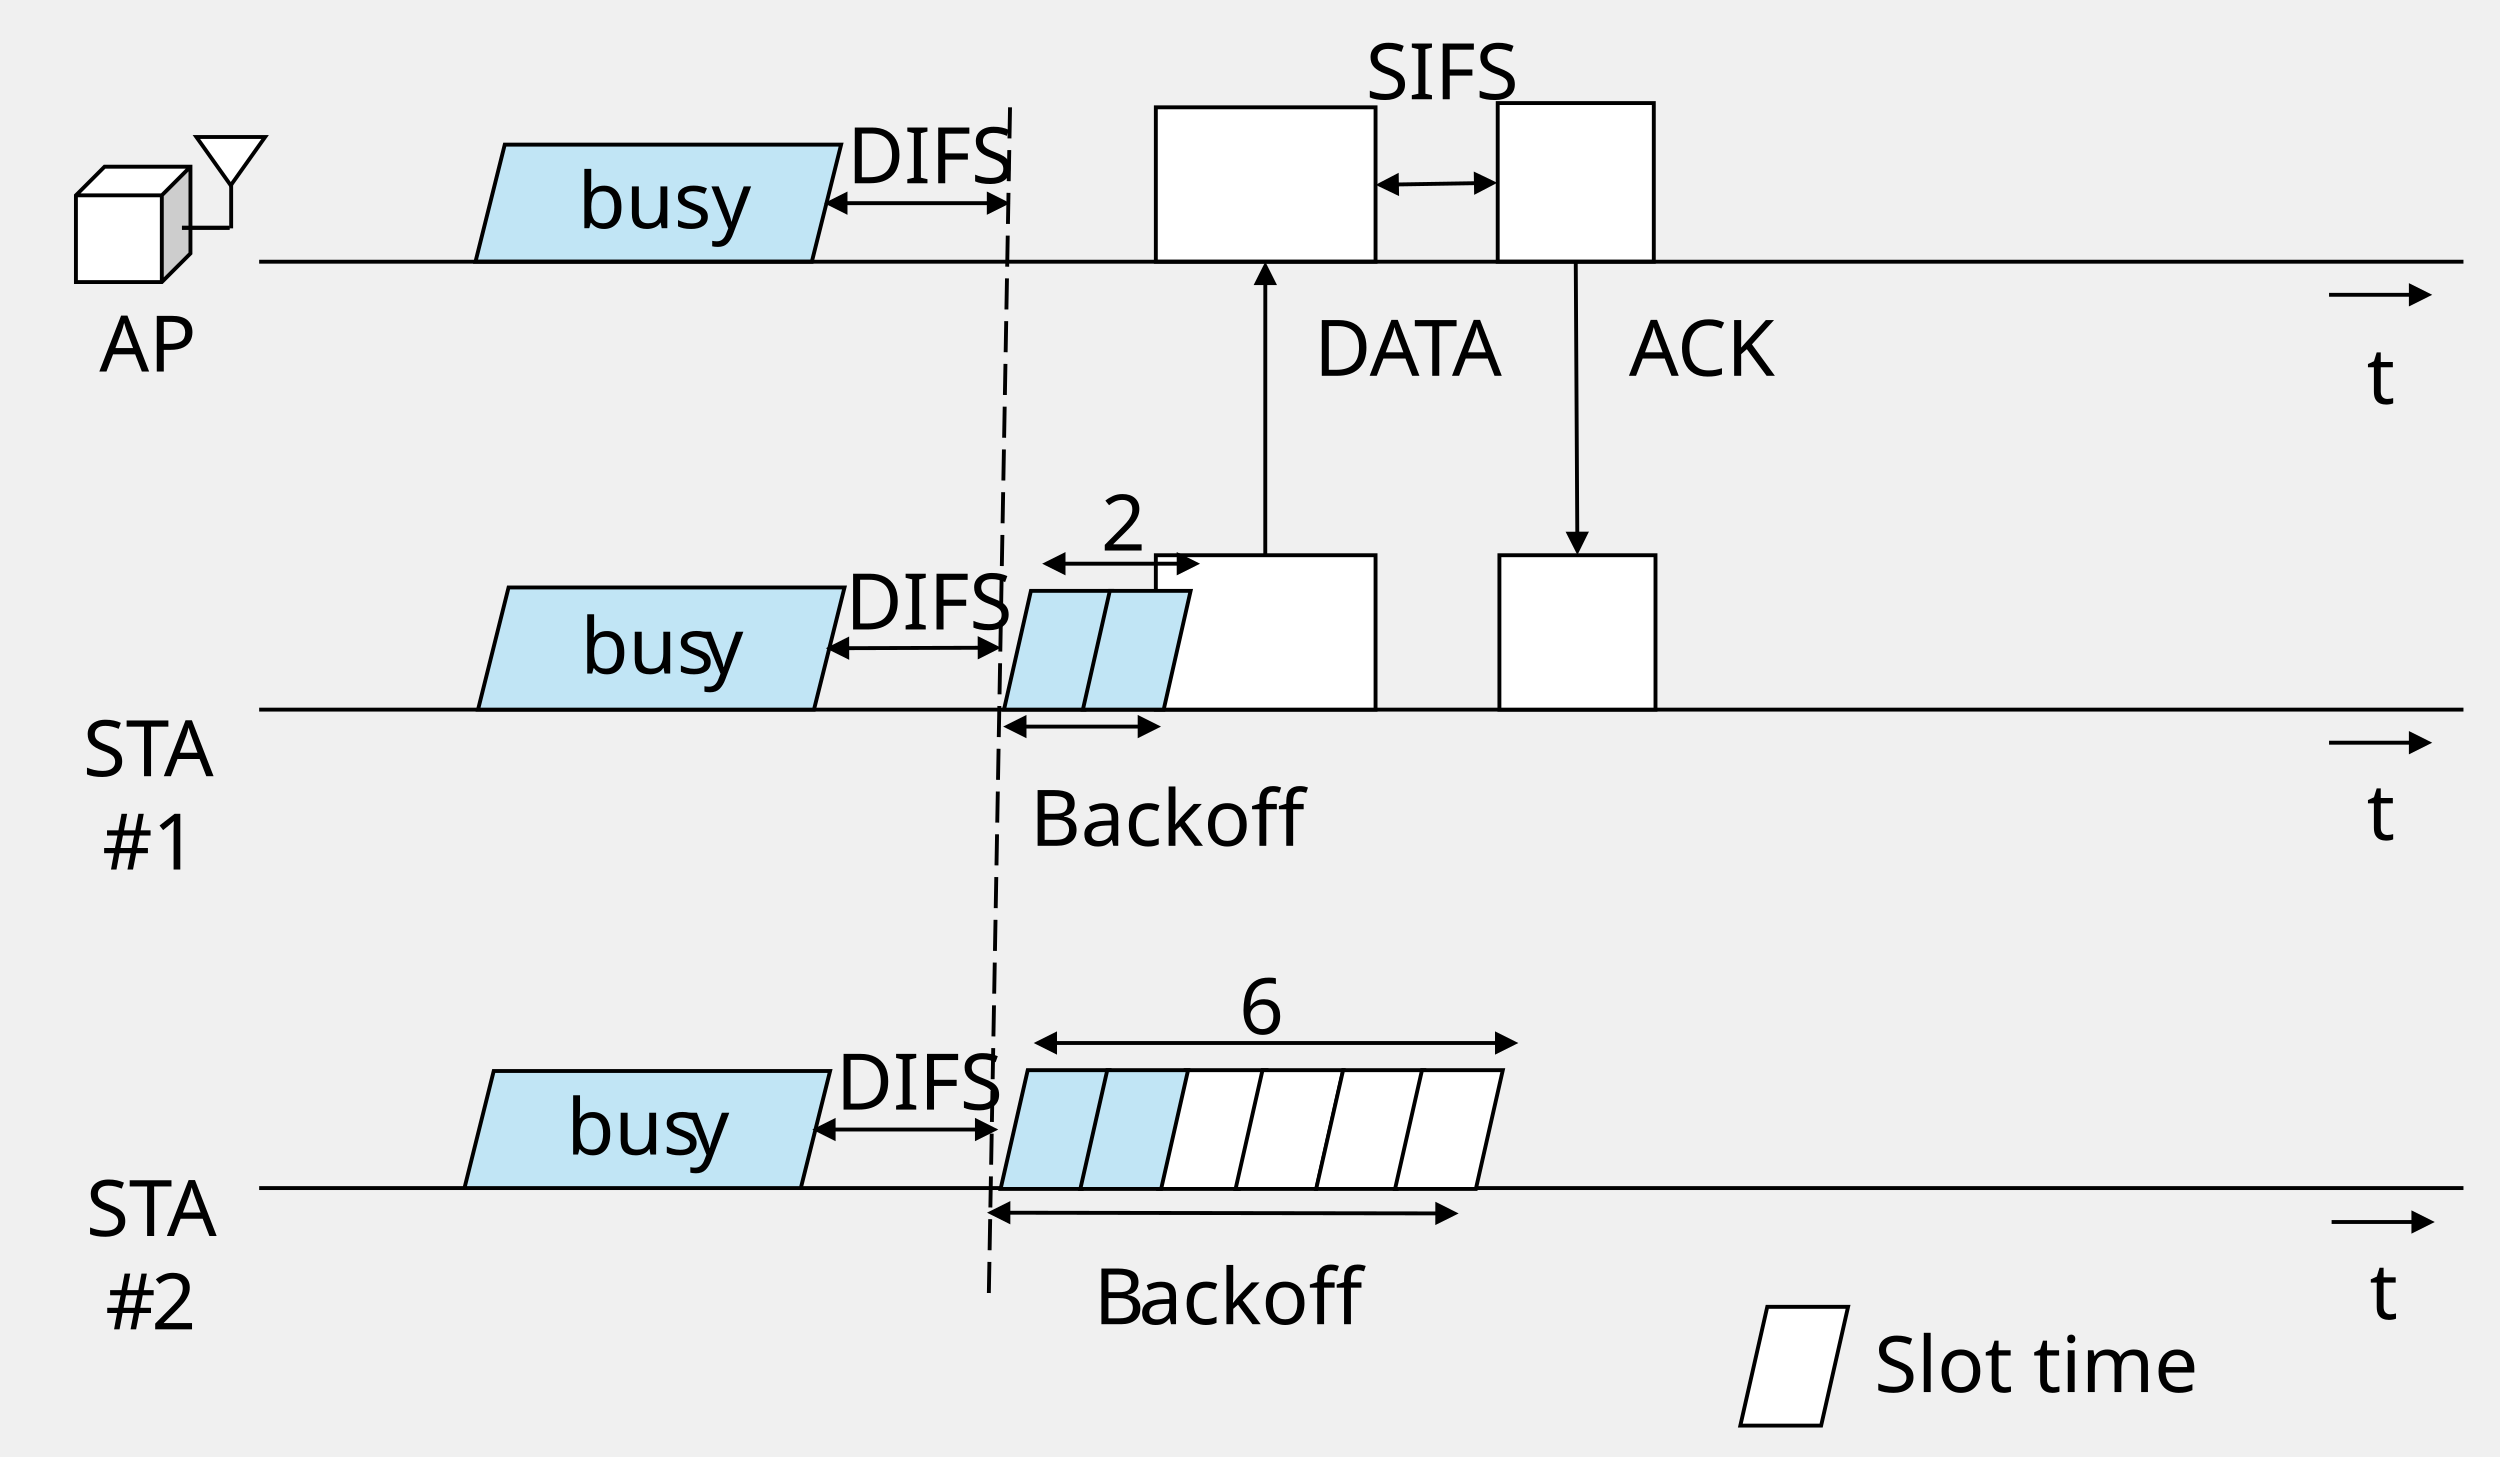
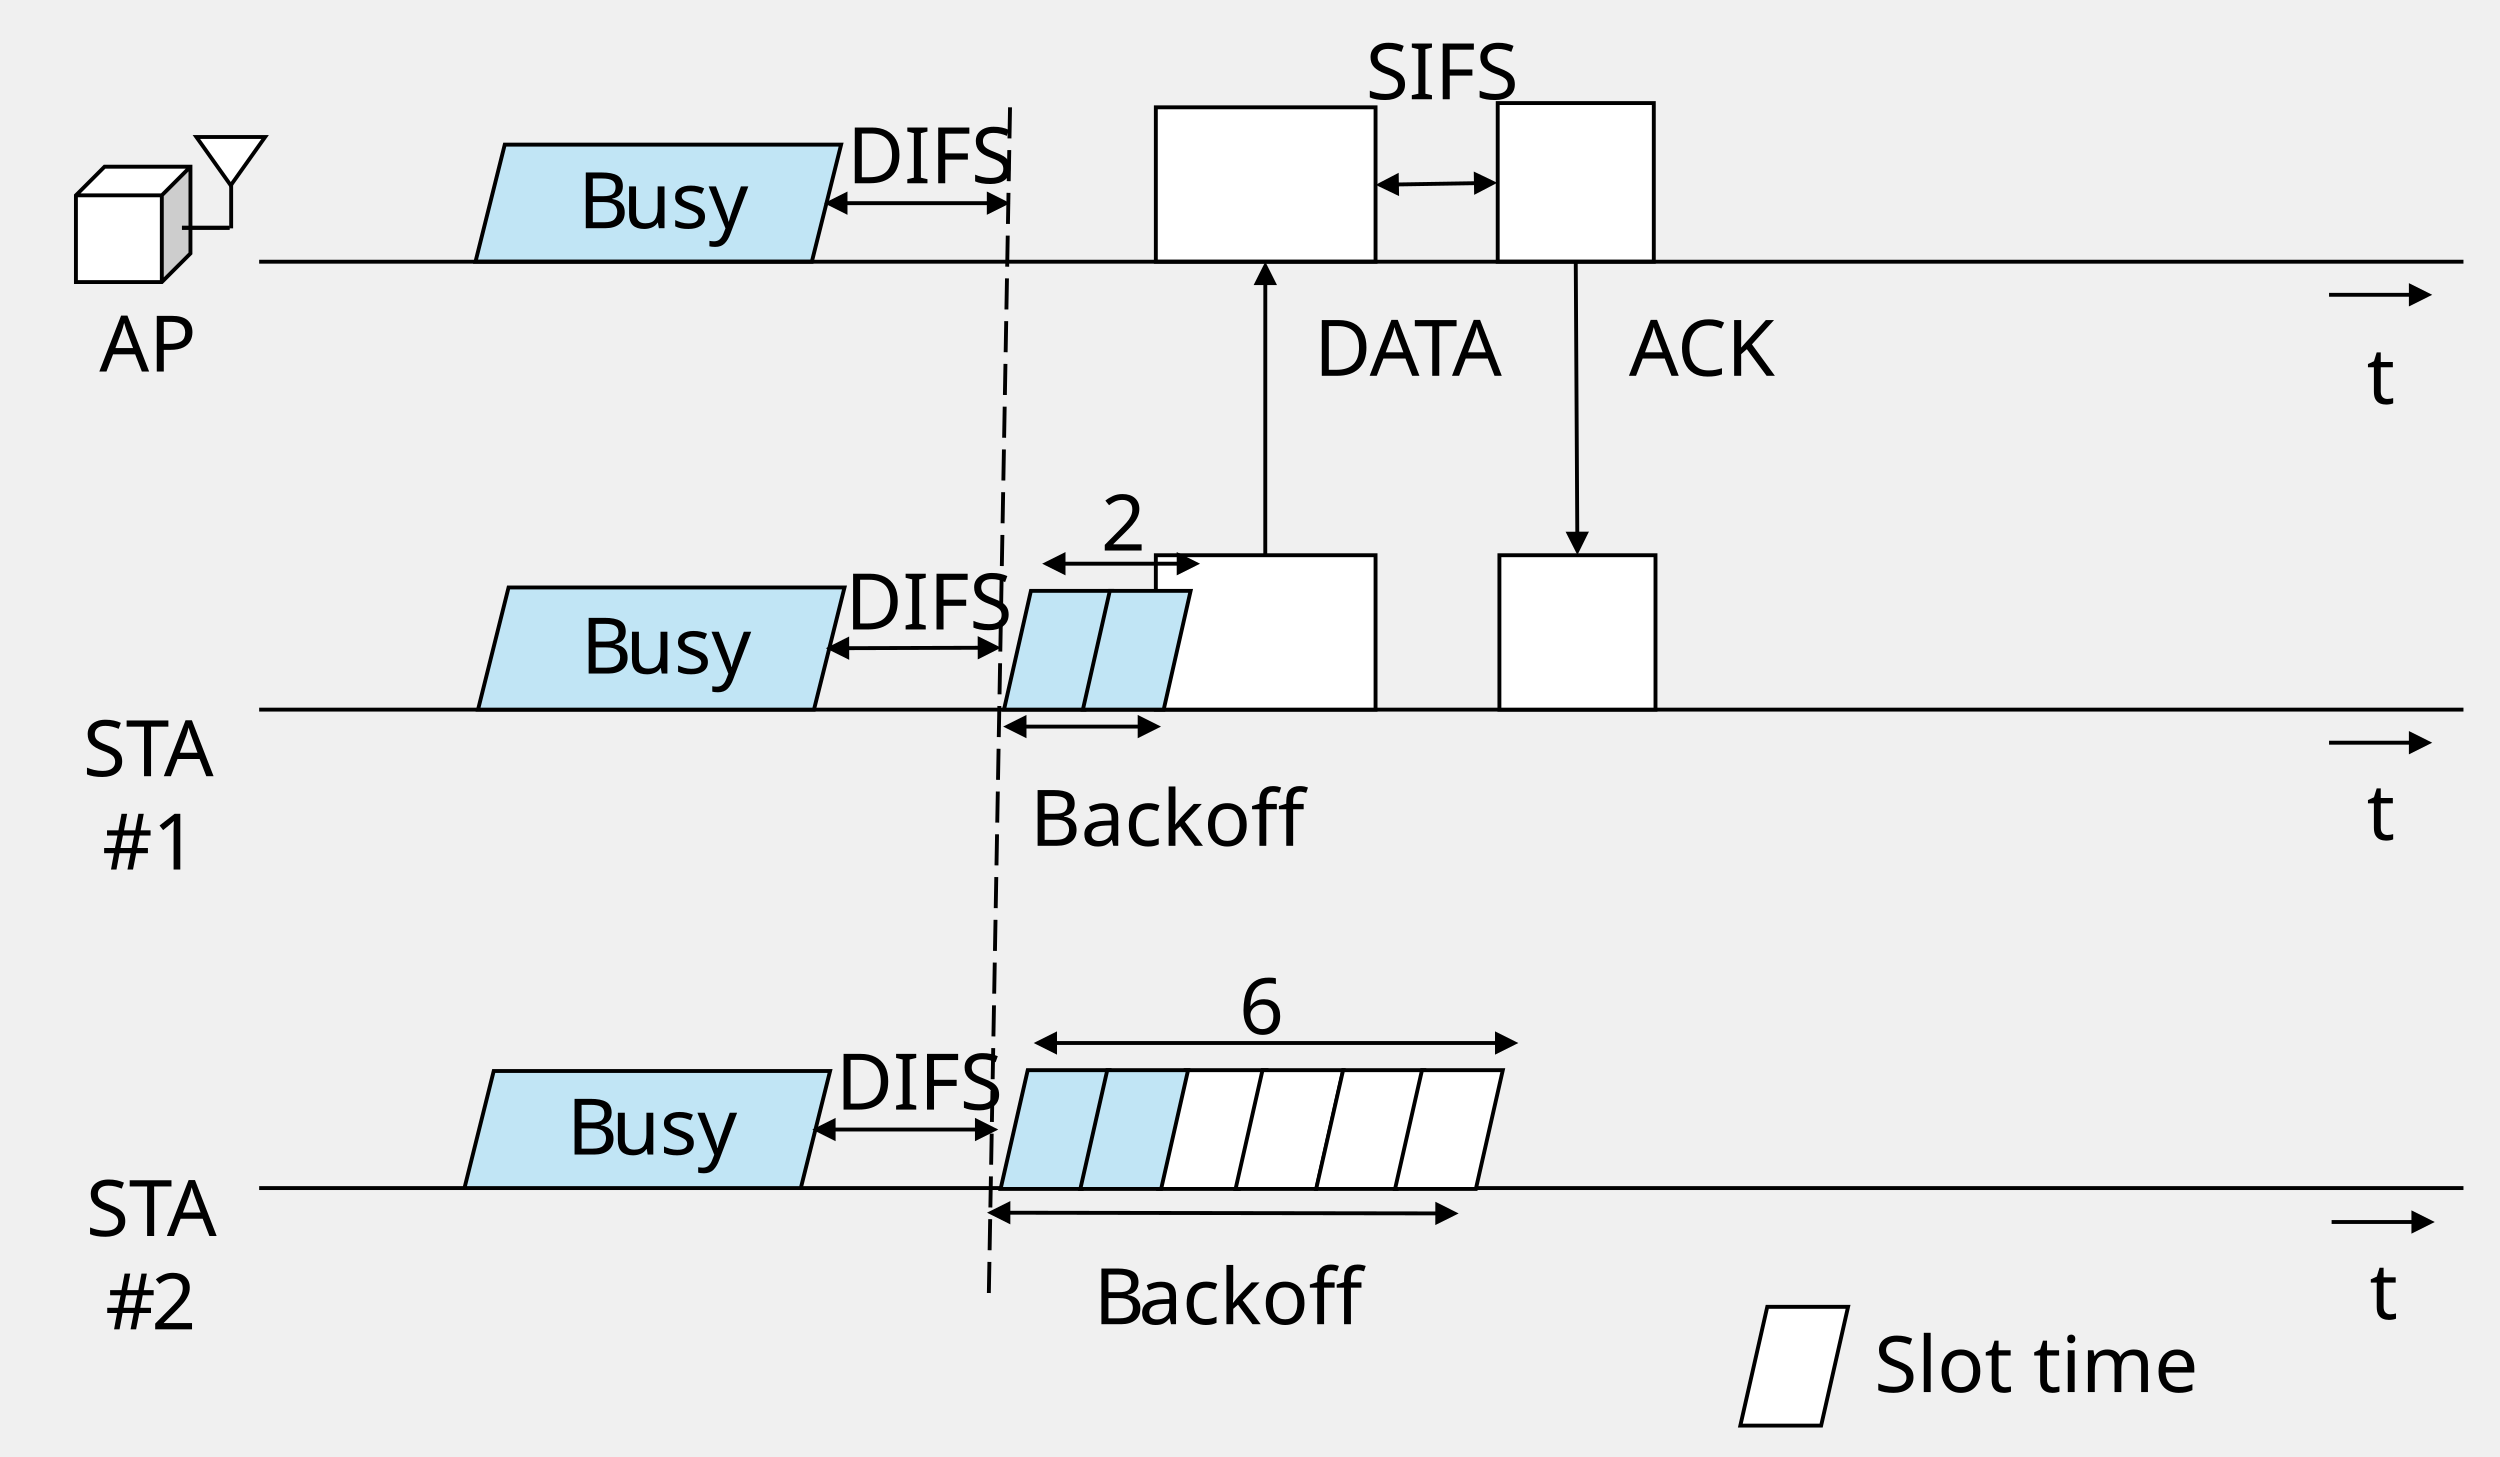
<svg xmlns="http://www.w3.org/2000/svg" width="2947" height="1717" xml:space="preserve" overflow="hidden">
  <g transform="translate(-880 -286)">
    <text font-family="Segoe UI,Segoe UI_MSFontService,sans-serif" font-weight="400" font-size="92" transform="matrix(1 0 0 1 977.834 1201)">STA</text>
    <text font-family="Segoe UI,Segoe UI_MSFontService,sans-serif" font-weight="400" font-size="92" transform="matrix(1 0 0 1 1000.45 1311)">#1</text>
    <text font-family="Segoe UI,Segoe UI_MSFontService,sans-serif" font-weight="400" font-size="92" transform="matrix(1 0 0 1 981.474 1743)">STA</text>
    <text font-family="Segoe UI,Segoe UI_MSFontService,sans-serif" font-weight="400" font-size="92" transform="matrix(1 0 0 1 1004.09 1853)">#</text>
    <text font-family="Segoe UI,Segoe UI_MSFontService,sans-serif" font-weight="400" font-size="92" transform="matrix(1 0 0 1 1058.52 1853)">2</text>
    <rect x="969.5" y="516.25" width="101.25" height="102.25" fill="#FFFFFF" />
    <path d="M1070.75 516.25 1104.5 482.5 1104.5 584.75 1070.75 618.5Z" fill="#CDCDCD" fill-rule="evenodd" />
    <path d="M969.5 516.25 1003.25 482.5 1104.5 482.5 1070.75 516.25Z" fill="#FFFFFF" fill-rule="evenodd" />
    <path d="M969.5 516.25 1003.25 482.5 1104.5 482.5 1104.5 584.75 1070.75 618.5 969.5 618.5ZM969.5 516.25 1070.75 516.25 1104.5 482.5M1070.75 516.25 1070.75 618.5" stroke="#000000" stroke-width="4.583" stroke-miterlimit="8" fill="none" fill-rule="evenodd" />
    <path d="M0 0 56.058 0" stroke="#000000" stroke-width="4.583" stroke-miterlimit="8" fill="none" fill-rule="evenodd" transform="matrix(-1 0 0 1 1150.56 554.5)" />
    <path d="M0 57 40.5 0 81 57Z" stroke="#000000" stroke-width="4.583" stroke-miterlimit="8" fill="#FFFFFF" fill-rule="evenodd" transform="matrix(1 0 0 -1 1111.5 504.5)" />
    <path d="M0 0 56.058 0" stroke="#000000" stroke-width="4.583" stroke-miterlimit="8" fill="none" fill-rule="evenodd" transform="matrix(-1 0 0 1 1150.56 554.5)" />
    <rect x="2645.5" y="407.5" width="184" height="187" stroke="#000000" stroke-width="4.583" stroke-miterlimit="8" fill="#FFFFFF" />
    <path d="M1185.5 1122.5 3783.93 1122.5" stroke="#000000" stroke-width="4.583" stroke-miterlimit="8" fill="none" fill-rule="evenodd" />
    <rect x="2647.5" y="940.5" width="184" height="182" stroke="#000000" stroke-width="4.583" stroke-miterlimit="8" fill="#FFFFFF" />
    <path d="M3625.5 1159.21 3724.19 1159.21 3724.19 1163.79 3625.5 1163.79ZM3719.6 1147.75 3747.1 1161.5 3719.6 1175.25Z" />
    <path d="M1185.5 1686.5 3783.93 1686.5" stroke="#000000" stroke-width="4.583" stroke-miterlimit="8" fill="none" fill-rule="evenodd" />
    <text font-family="Segoe UI,Segoe UI_MSFontService,sans-serif" font-weight="400" font-size="92" transform="matrix(1 0 0 1 3669.88 1276)">t</text>
    <path d="M3628.5 1724.21 3727.19 1724.21 3727.19 1728.79 3628.5 1728.79ZM3722.6 1712.75 3750.1 1726.5 3722.6 1740.25Z" />
    <text font-family="Segoe UI,Segoe UI_MSFontService,sans-serif" font-weight="400" font-size="92" transform="matrix(1 0 0 1 3673.23 1841)">t</text>
    <path d="M2739.79 594.487 2741.61 917.33 2737.03 917.356 2735.21 594.513ZM2753.04 912.682 2739.45 940.259 2725.54 912.837Z" />
    <path d="M1440.5 594.5 1475 456.5 1871.5 456.5 1837 594.5Z" stroke="#000000" stroke-width="4.583" stroke-miterlimit="8" fill="#C1E5F5" fill-rule="evenodd" />
-     <text font-family="Segoe UI,Segoe UI_MSFontService,sans-serif" font-weight="400" font-size="92" transform="matrix(1 0 0 1 1561.02 555)">busy</text>
+     <text font-family="Segoe UI,Segoe UI_MSFontService,sans-serif" font-weight="400" font-size="92" transform="matrix(1 0 0 1 1561.6 555)">B</text>
+     <text font-family="Segoe UI,Segoe UI_MSFontService,sans-serif" font-weight="400" font-size="92" transform="matrix(1 0 0 1 1614.3 555)">usy</text>
    <path d="M1874.42 523.208 2047.86 523.209 2047.86 527.792 1874.42 527.792ZM1879 539.25 1851.5 525.5 1879 511.75ZM2043.28 511.75 2070.78 525.5 2043.28 539.25Z" />
    <rect x="2242.5" y="412.5" width="259" height="182" stroke="#000000" stroke-width="4.583" stroke-miterlimit="8" fill="#FFFFFF" />
    <path d="M22.951-1.912 120.63-0.297 120.554 4.286 22.876 2.67ZM27.269 14.203 0 0 27.724-13.293ZM116.236-11.829 143.505 2.374 115.782 15.667Z" transform="matrix(1 0 0 -1 2501.5 503.874)" />
    <text font-family="Segoe UI,Segoe UI_MSFontService,sans-serif" font-weight="400" font-size="92" transform="matrix(1 0 0 1 1878.69 502)">DIFS</text>
    <rect x="2242.5" y="940.5" width="259" height="182" stroke="#000000" stroke-width="4.583" stroke-miterlimit="8" fill="#FFFFFF" />
    <path d="M2063.5 1122.5 2095.25 982.5 2190.5 982.5 2158.75 1122.5Z" stroke="#000000" stroke-width="4.583" stroke-miterlimit="8" fill="#C1E5F5" fill-rule="evenodd" />
    <path d="M1443.5 1122.5 1479.5 978.5 1875.5 978.5 1839.5 1122.5Z" stroke="#000000" stroke-width="4.583" stroke-miterlimit="8" fill="#C1E5F5" fill-rule="evenodd" />
-     <text font-family="Segoe UI,Segoe UI_MSFontService,sans-serif" font-weight="400" font-size="92" transform="matrix(1 0 0 1 1564.41 1080)">bus</text>
-     <text font-family="Segoe UI,Segoe UI_MSFontService,sans-serif" font-weight="400" font-size="92" transform="matrix(1 0 0 1 1709.36 1080)">y</text>
+     <text font-family="Segoe UI,Segoe UI_MSFontService,sans-serif" font-weight="400" font-size="92" transform="matrix(1 0 0 1 1564.98 1080)">B</text>
+     <text font-family="Segoe UI,Segoe UI_MSFontService,sans-serif" font-weight="400" font-size="92" transform="matrix(1 0 0 1 1617.69 1080)">usy</text>
    <path d="M22.924-2.22 183.624-1.718 183.61 2.866 22.909 2.363ZM27.457 13.836 0 0 27.543-13.664ZM179.077-13.19 206.534 0.646 178.991 14.31Z" transform="matrix(1 0 0 -1 1853.5 1050.15)" />
    <text font-family="Segoe UI,Segoe UI_MSFontService,sans-serif" font-weight="400" font-size="92" transform="matrix(1 0 0 1 1876.7 1028)">DIFS</text>
    <path d="M1427.5 1686.5 1462 1548.5 1858.5 1548.5 1824 1686.5Z" stroke="#000000" stroke-width="4.583" stroke-miterlimit="8" fill="#C1E5F5" fill-rule="evenodd" />
-     <text font-family="Segoe UI,Segoe UI_MSFontService,sans-serif" font-weight="400" font-size="92" transform="matrix(1 0 0 1 1547.8 1647)">bus</text>
-     <text font-family="Segoe UI,Segoe UI_MSFontService,sans-serif" font-weight="400" font-size="92" transform="matrix(1 0 0 1 1692.75 1647)">y</text>
+     <text font-family="Segoe UI,Segoe UI_MSFontService,sans-serif" font-weight="400" font-size="92" transform="matrix(1 0 0 1 1548.37 1647)">B</text>
+     <text font-family="Segoe UI,Segoe UI_MSFontService,sans-serif" font-weight="400" font-size="92" transform="matrix(1 0 0 1 1601.08 1647)">usy</text>
    <path d="M1860.42 1615.21 2033.86 1615.21 2033.86 1619.79 1860.42 1619.79ZM1865 1631.25 1837.5 1617.5 1865 1603.75ZM2029.28 1603.75 2056.78 1617.5 2029.28 1631.25Z" />
    <text font-family="Segoe UI,Segoe UI_MSFontService,sans-serif" font-weight="400" font-size="92" transform="matrix(1 0 0 1 1865.47 1594)">DIFS</text>
    <path d="M2059.5 1687.5 2091.5 1547.5 2187.5 1547.5 2155.5 1687.5Z" stroke="#000000" stroke-width="4.583" stroke-miterlimit="8" fill="#C1E5F5" fill-rule="evenodd" />
    <path d="M2245.5 1687.5 2277.25 1547.5 2372.5 1547.5 2340.75 1687.5Z" stroke="#000000" stroke-width="4.583" stroke-miterlimit="8" fill="#FFFFFF" fill-rule="evenodd" />
    <path d="M2153.5 1687.5 2185.25 1547.5 2280.5 1547.5 2248.75 1687.5Z" stroke="#000000" stroke-width="4.583" stroke-miterlimit="8" fill="#C1E5F5" fill-rule="evenodd" />
    <path d="M2336.5 1687.5 2368.25 1547.5 2463.5 1547.5 2431.75 1687.5Z" stroke="#000000" stroke-width="4.583" stroke-miterlimit="8" fill="#FFFFFF" fill-rule="evenodd" />
    <path d="M2431.5 1687.5 2463.25 1547.5 2558.5 1547.5 2526.75 1687.5Z" stroke="#000000" stroke-width="4.583" stroke-miterlimit="8" fill="#FFFFFF" fill-rule="evenodd" />
    <path d="M2085.42 1140.21 2225.7 1140.21 2225.7 1144.79 2085.42 1144.79ZM2090 1156.25 2062.5 1142.5 2090 1128.75ZM2221.12 1128.75 2248.62 1142.5 2221.12 1156.25Z" />
    <text font-family="Segoe UI,Segoe UI_MSFontService,sans-serif" font-weight="400" font-size="92" transform="matrix(1 0 0 1 2094.21 1283)">Backoff</text>
    <path d="M2131.42 948.208 2271.7 948.209 2271.7 952.792 2131.42 952.792ZM2136 964.25 2108.5 950.5 2136 936.75ZM2267.12 936.75 2294.62 950.5 2267.12 964.25Z" />
    <text font-family="Segoe UI,Segoe UI_MSFontService,sans-serif" font-weight="400" font-size="92" transform="matrix(1 0 0 1 2177.88 935)">2</text>
    <path d="M2121.42 1513.21 2646.9 1513.21 2646.9 1517.79 2121.42 1517.79ZM2126 1529.25 2098.5 1515.5 2126 1501.75ZM2642.31 1501.75 2669.81 1515.5 2642.31 1529.25Z" />
    <text font-family="Segoe UI,Segoe UI_MSFontService,sans-serif" font-weight="400" font-size="92" transform="matrix(1 0 0 1 2340.76 1505)">6</text>
    <path d="M2066.42 1713.25 2576.54 1714.08 2576.53 1718.66 2066.41 1717.83ZM2070.98 1729.29 2043.5 1715.5 2071.02 1701.79ZM2571.97 1702.61 2599.45 1716.4 2571.93 1730.11Z" />
    <text font-family="Segoe UI,Segoe UI_MSFontService,sans-serif" font-weight="400" font-size="92" transform="matrix(1 0 0 1 2169.42 1847)">B</text>
    <text font-family="Segoe UI,Segoe UI_MSFontService,sans-serif" font-weight="400" font-size="92" transform="matrix(1 0 0 1 2222.13 1847)">ackoff</text>
    <path d="M2.292-0 2.333 322.716-2.25 322.717-2.292 0ZM13.791 318.131 0.045 345.633-13.709 318.135Z" transform="matrix(1 0 0 -1 2371.5 940.133)" />
    <path d="M2524.5 1687.5 2556.25 1547.5 2651.5 1547.5 2619.75 1687.5Z" stroke="#000000" stroke-width="4.583" stroke-miterlimit="8" fill="#FFFFFF" fill-rule="evenodd" />
    <path d="M2156.5 1122.5 2188.25 982.5 2283.5 982.5 2251.75 1122.5Z" stroke="#000000" stroke-width="4.583" stroke-miterlimit="8" fill="#C1E5F5" fill-rule="evenodd" />
    <text font-family="Segoe UI,Segoe UI_MSFontService,sans-serif" font-weight="400" font-size="92" transform="matrix(1 0 0 1 2490.06 403)">SIFS</text>
    <path d="M1152.5 500.5 1152.5 555.189" stroke="#000000" stroke-width="4.583" stroke-miterlimit="8" fill="none" fill-rule="evenodd" />
    <path d="M0 0 25.118 1406.24" stroke="#000000" stroke-width="4.583" stroke-miterlimit="8" stroke-dasharray="36.667 13.75" fill="none" fill-rule="evenodd" transform="matrix(-1 0 0 1 2070.62 412.5)" />
    <text font-family="Segoe UI,Segoe UI_MSFontService,sans-serif" font-weight="400" font-size="92" transform="matrix(1 0 0 1 3669.88 762)">t</text>
    <path d="M1185.5 594.5 3783.93 594.5" stroke="#000000" stroke-width="4.583" stroke-miterlimit="8" fill="none" fill-rule="evenodd" />
    <path d="M3625.5 631.208 3724.19 631.209 3724.19 635.792 3625.5 635.792ZM3719.6 619.75 3747.1 633.5 3719.6 647.25Z" />
    <text font-family="Segoe UI,Segoe UI_MSFontService,sans-serif" font-weight="400" font-size="92" transform="matrix(1 0 0 1 2800.19 729)">ACK</text>
    <text font-family="Segoe UI,Segoe UI_MSFontService,sans-serif" font-weight="400" font-size="92" transform="matrix(1 0 0 1 2429.21 729)">DATA</text>
    <text font-family="Segoe UI,Segoe UI_MSFontService,sans-serif" font-weight="400" font-size="92" transform="matrix(1 0 0 1 997.093 724)">AP</text>
    <path d="M2931.5 1966.5 2963.25 1826.5 3058.5 1826.5 3026.75 1966.5Z" stroke="#000000" stroke-width="4.583" stroke-miterlimit="8" fill="#FFFFFF" fill-rule="evenodd" />
    <text font-family="Segoe UI,Segoe UI_MSFontService,sans-serif" font-weight="400" font-size="92" transform="matrix(1 0 0 1 3089.43 1927)">Slot time</text>
  </g>
</svg>
